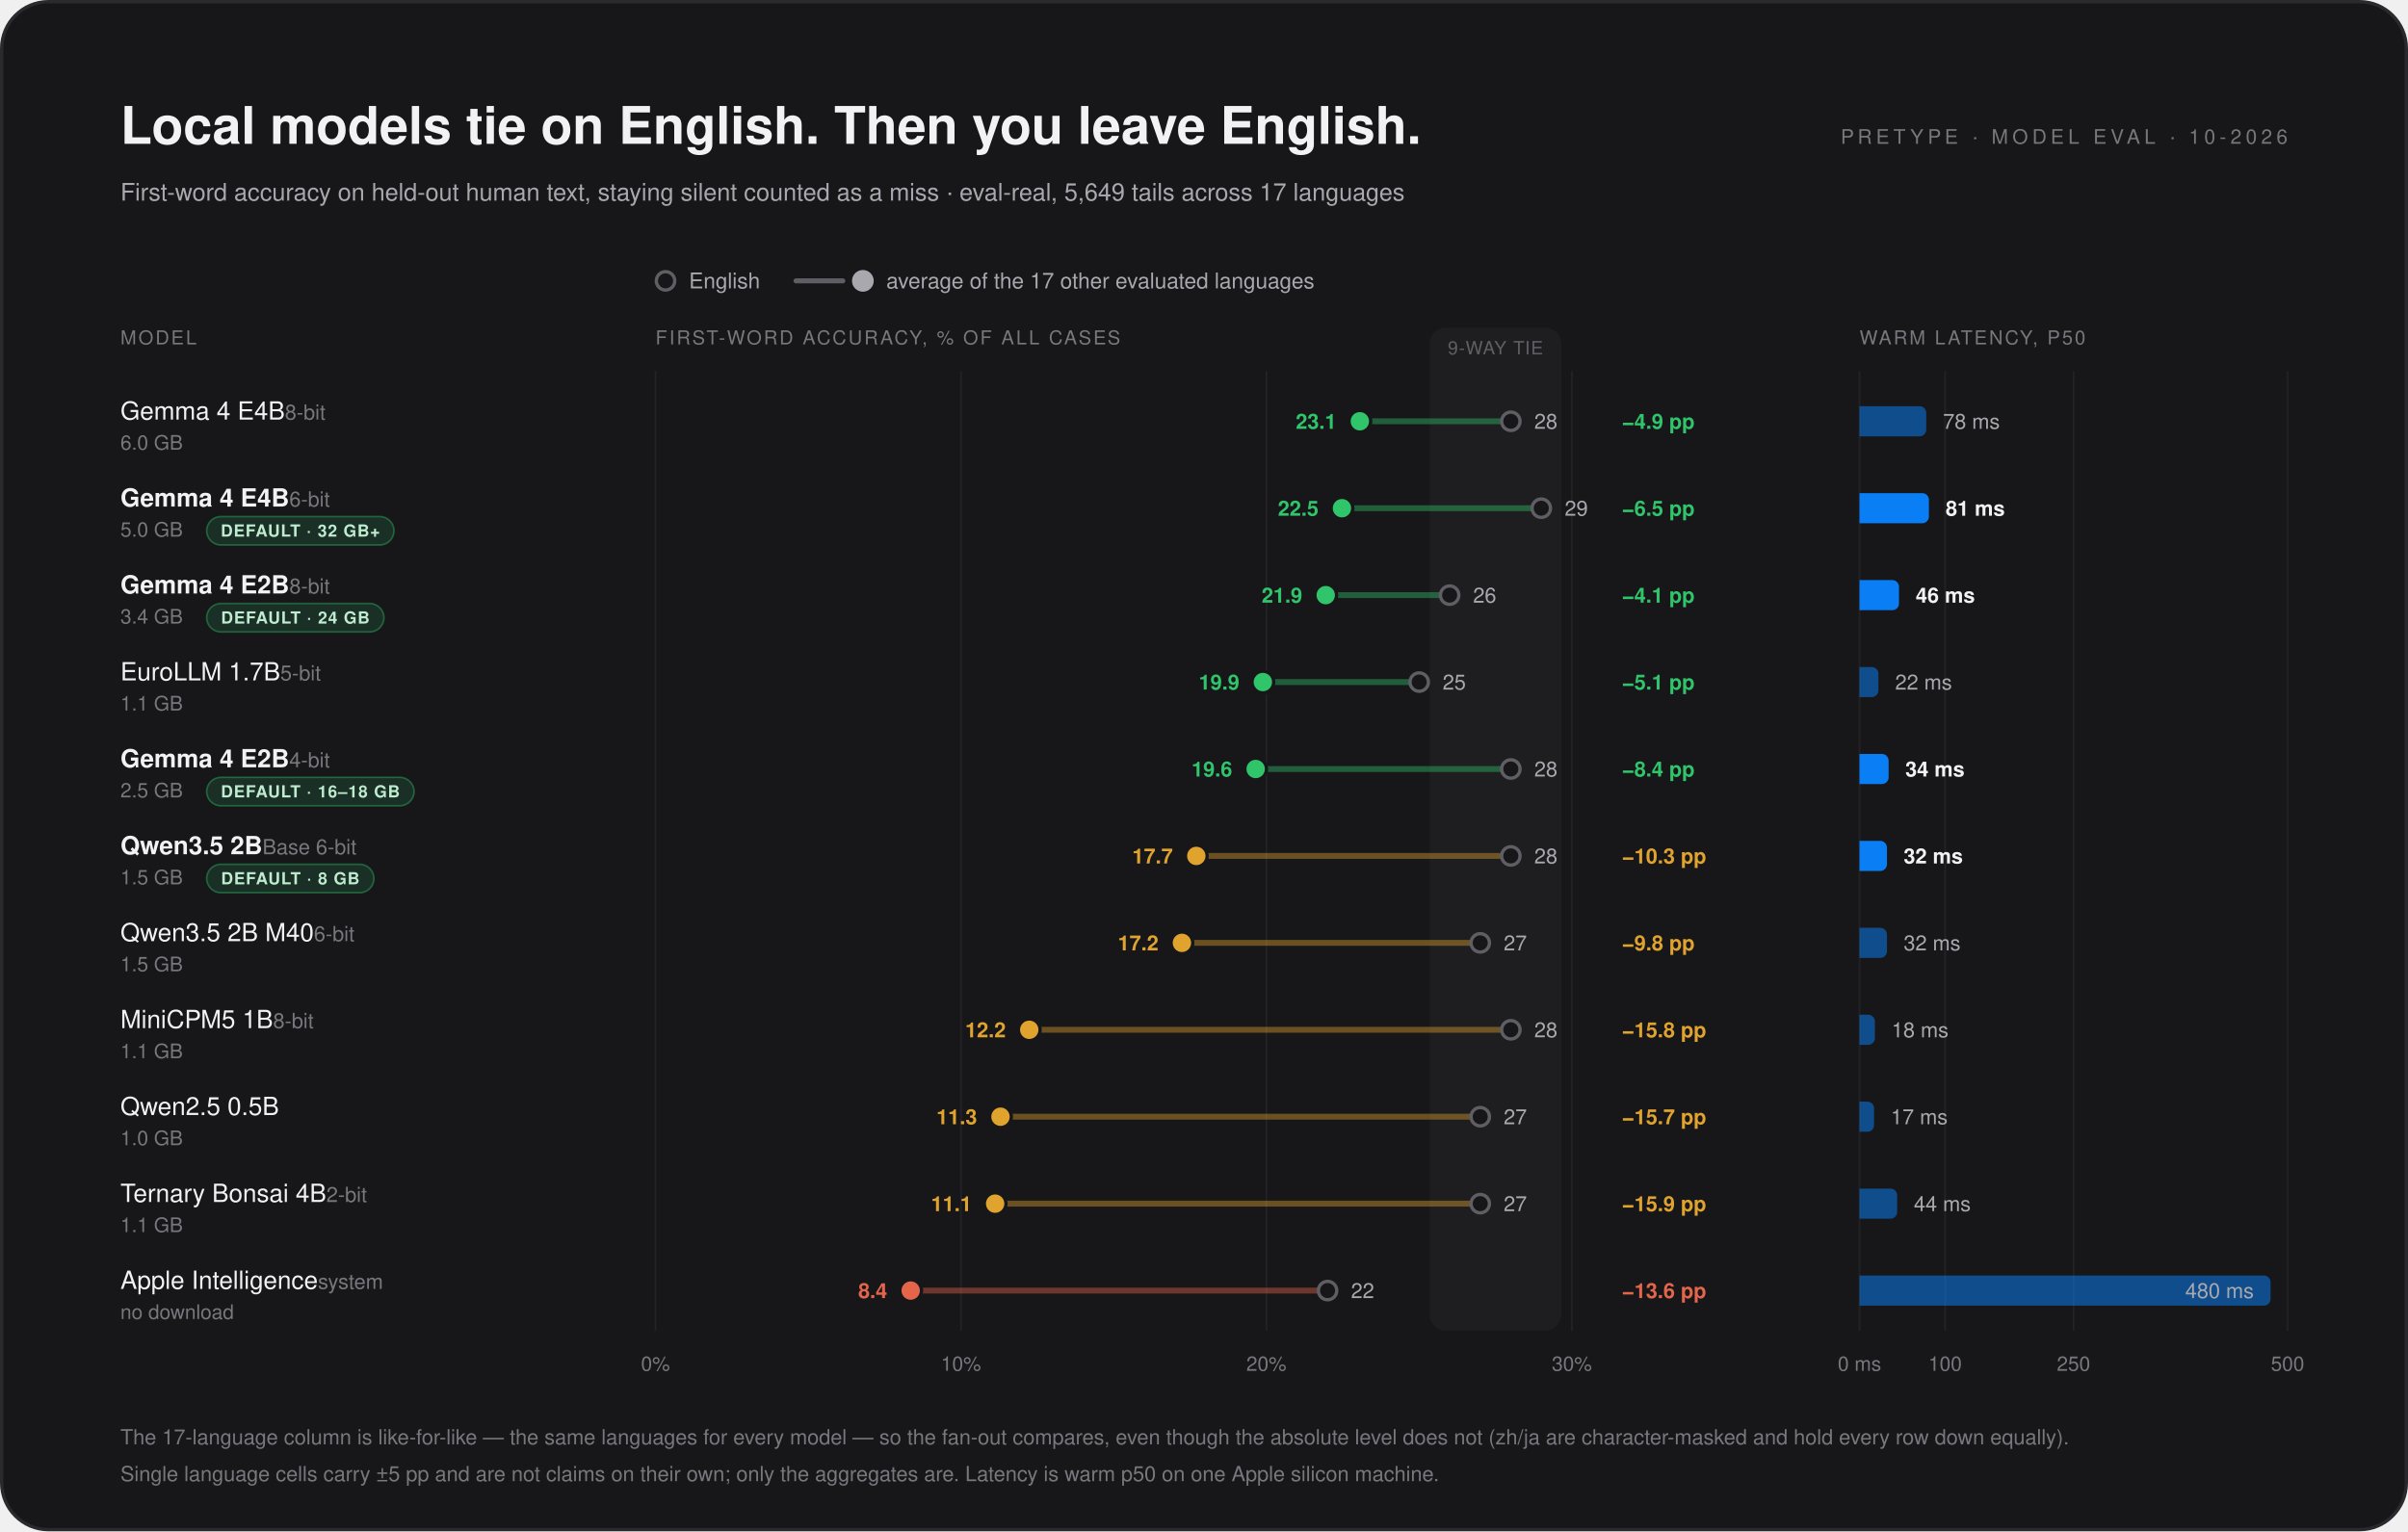
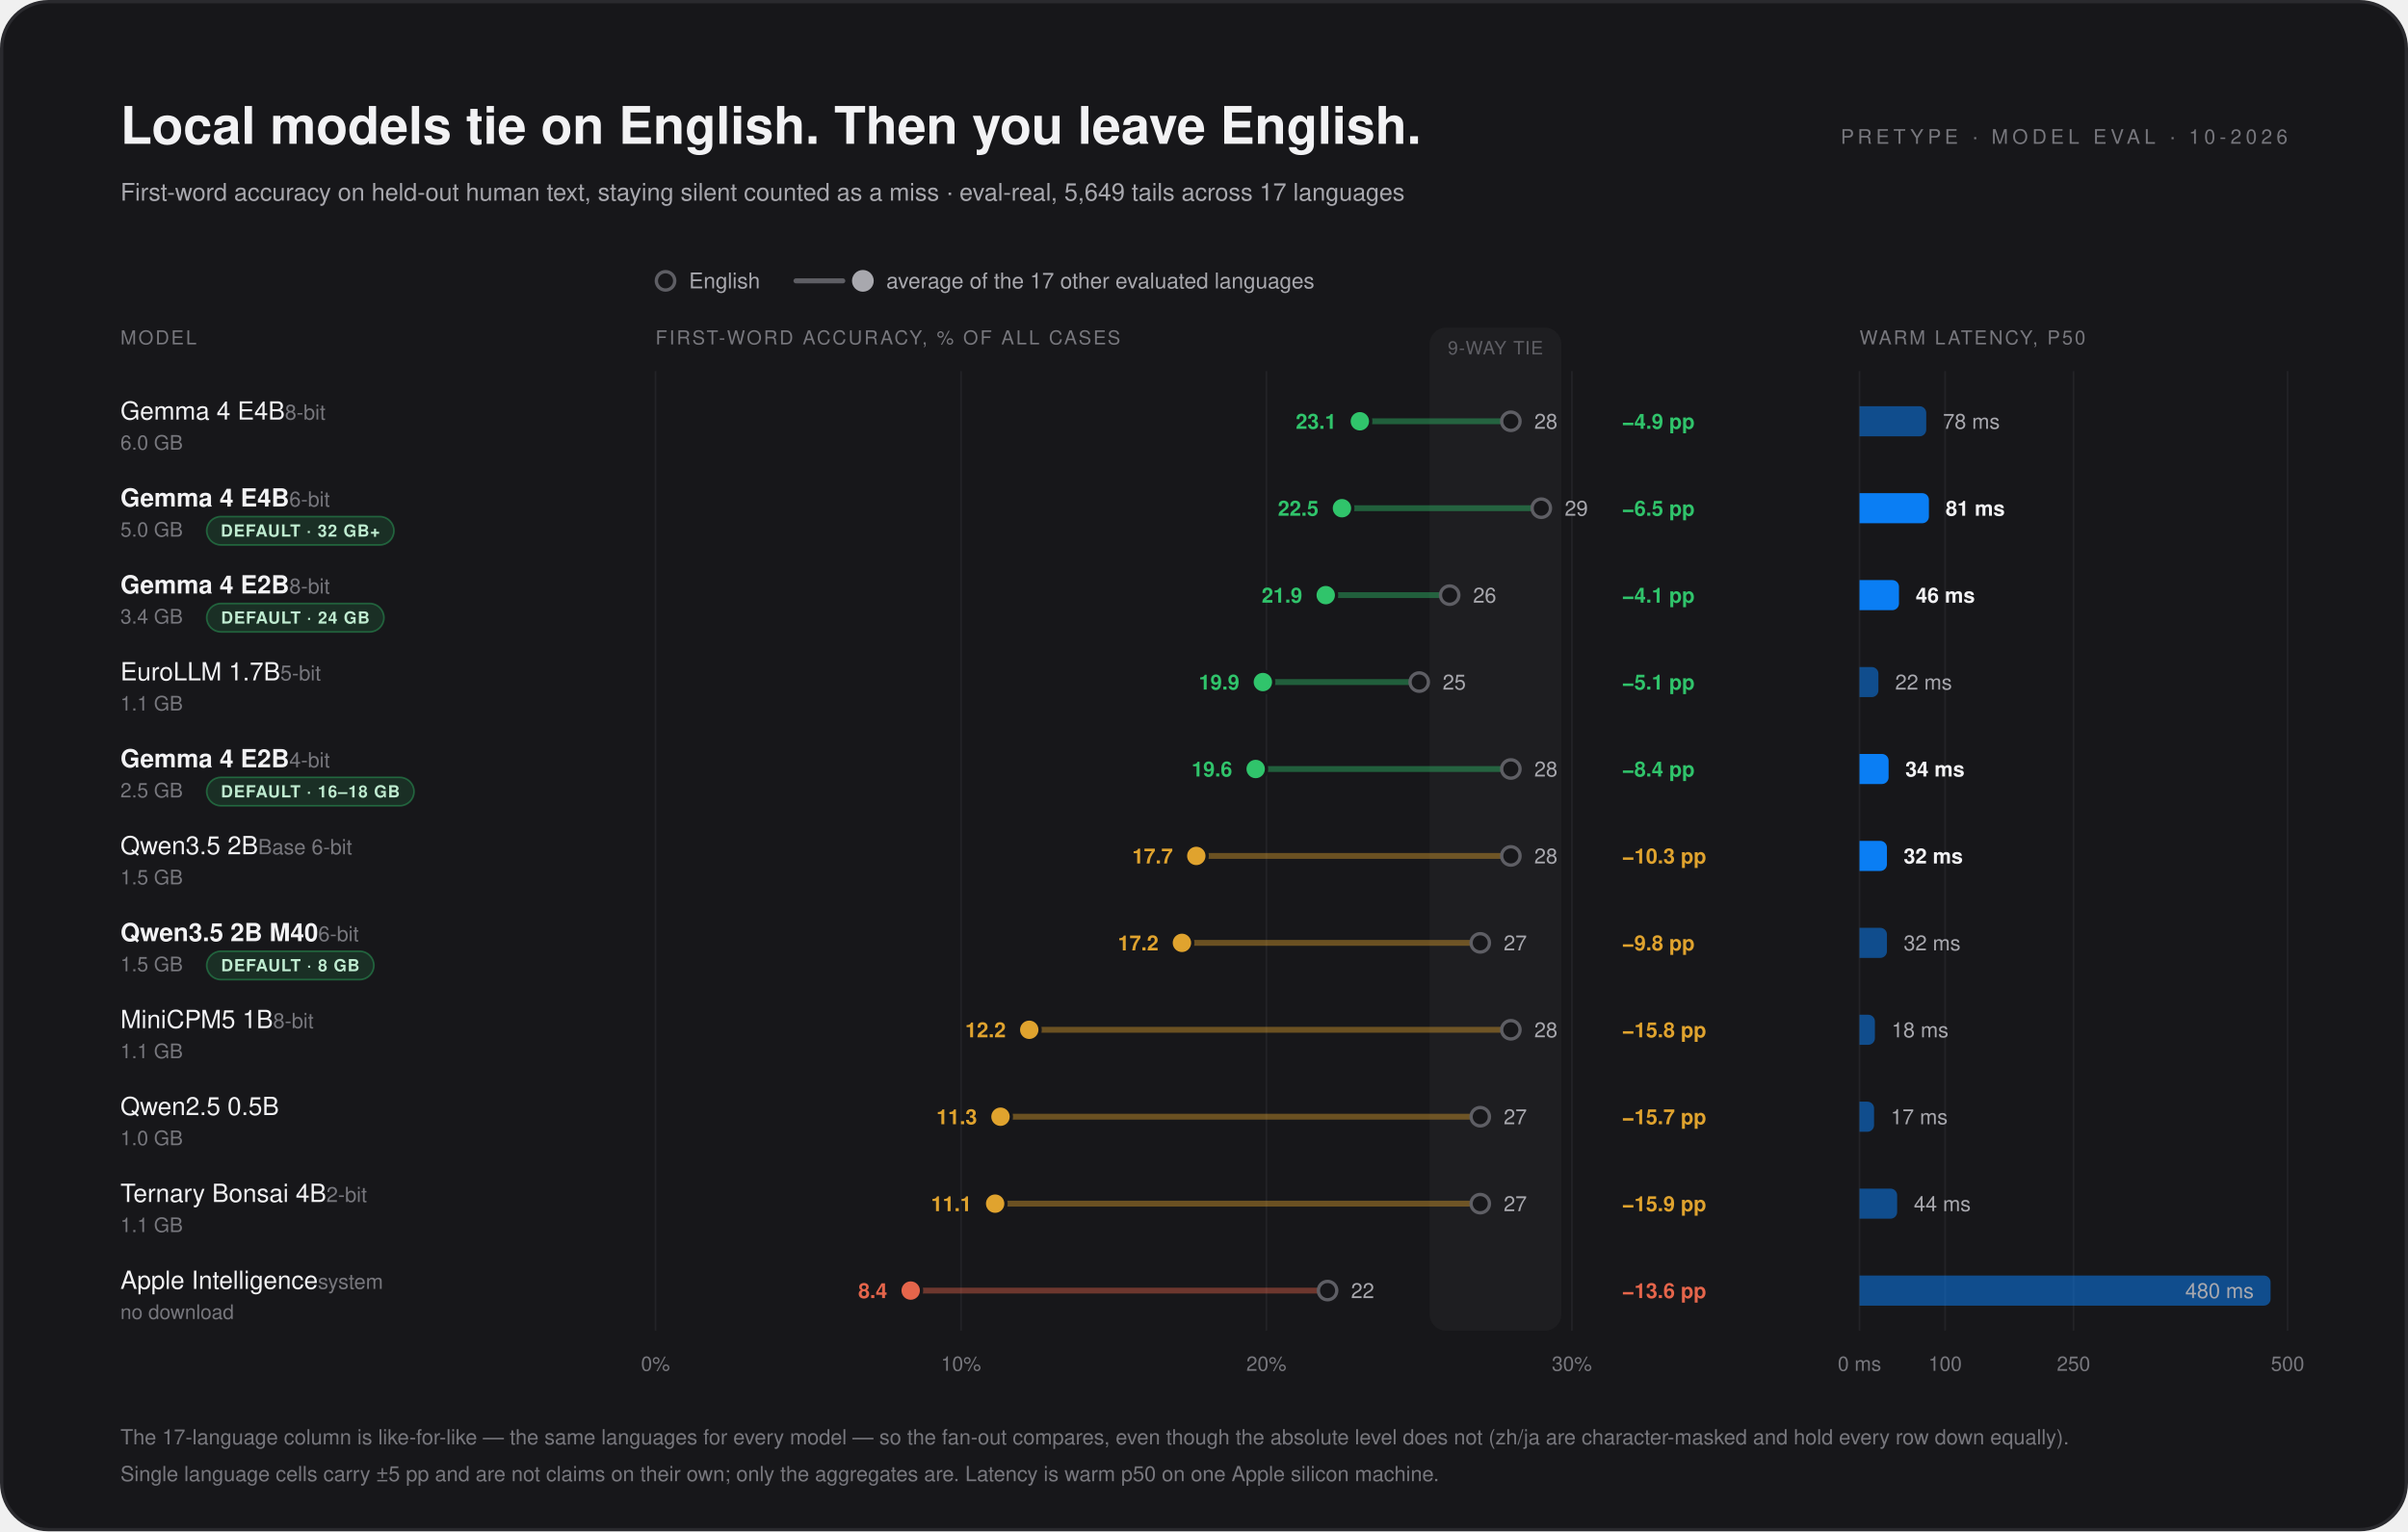
<svg xmlns="http://www.w3.org/2000/svg" viewBox="0 0 1440 916" font-family="-apple-system,'SF Pro Text','Segoe UI',Helvetica,Arial,sans-serif" role="img" aria-label="Model catalog chart: on English 9 downloadable models score 26 to 29 percent first-word accuracy, a statistical tie, EuroLLM 1.7B 25 percent and Apple Intelligence 22 percent; averaged over 17 other languages they fan out from 23.1 percent (Gemma 4 E4B) down to 8.4 percent (Apple Intelligence). Latency spans 17 ms to 480 ms.">
  <rect x="1" y="1" width="1438" height="914" rx="28" fill="#17171A" stroke="#2A2A2E" stroke-width="2" />
  <text x="72" y="86" font-size="31" font-weight="650" fill="#F2F2F4">Local models tie on English. Then you leave English.</text>
  <text x="72" y="120" font-size="14.5" fill="#A8A8AE">First-word accuracy on held-out human text, staying silent counted as a miss · eval-real, 5,649 tails across 17 languages</text>
  <text x="1368" y="86" font-size="12" letter-spacing="2.5" text-anchor="end" fill="#77777D">PRETYPE · MODEL EVAL · 10-2026</text>
  <circle cx="398" cy="168" r="5.5" fill="#17171A" stroke="#5E5E64" stroke-width="2" />
  <text x="412" y="172.5" font-size="13" fill="#A8A8AE">English</text>
  <line x1="476" y1="168" x2="504" y2="168" stroke="#5E5E64" stroke-width="3" stroke-linecap="round" />
  <circle cx="516" cy="168" r="6.5" fill="#A8A8AE" />
  <text x="530" y="172.5" font-size="13" fill="#A8A8AE">average of the 17 other evaluated languages</text>
  <text x="72" y="206" font-size="11.5" letter-spacing="1.2" fill="#77777D">MODEL</text>
  <text x="392" y="206" font-size="11.5" letter-spacing="1.2" fill="#77777D">FIRST-WORD ACCURACY, % OF ALL CASES</text>
  <text x="1112" y="206" font-size="11.5" letter-spacing="1.2" fill="#77777D">WARM LATENCY, P50</text>
  <line x1="392.0" y1="222" x2="392.0" y2="796" stroke="#232327" stroke-width="1" />
  <text x="392.0" y="820" font-size="12" text-anchor="middle" fill="#77777D">0%</text>
  <line x1="574.7" y1="222" x2="574.7" y2="796" stroke="#232327" stroke-width="1" />
  <text x="574.7" y="820" font-size="12" text-anchor="middle" fill="#77777D">10%</text>
  <line x1="757.3" y1="222" x2="757.3" y2="796" stroke="#232327" stroke-width="1" />
  <text x="757.3" y="820" font-size="12" text-anchor="middle" fill="#77777D">20%</text>
  <line x1="940.0" y1="222" x2="940.0" y2="796" stroke="#232327" stroke-width="1" />
  <text x="940.0" y="820" font-size="12" text-anchor="middle" fill="#77777D">30%</text>
  <line x1="1112.0" y1="222" x2="1112.0" y2="796" stroke="#232327" stroke-width="1" />
  <text x="1112.0" y="820" font-size="12" text-anchor="middle" fill="#77777D">0 ms</text>
  <line x1="1163.2" y1="222" x2="1163.2" y2="796" stroke="#232327" stroke-width="1" />
  <text x="1163.2" y="820" font-size="12" text-anchor="middle" fill="#77777D">100</text>
  <line x1="1240.0" y1="222" x2="1240.0" y2="796" stroke="#232327" stroke-width="1" />
  <text x="1240.0" y="820" font-size="12" text-anchor="middle" fill="#77777D">250</text>
  <line x1="1368.0" y1="222" x2="1368.0" y2="796" stroke="#232327" stroke-width="1" />
  <text x="1368.0" y="820" font-size="12" text-anchor="middle" fill="#77777D">500</text>
  <rect x="854.9" y="196" width="78.8" height="600" rx="10" fill="#FFFFFF" fill-opacity="0.035" />
  <text x="894.3" y="212" font-size="11" letter-spacing="0.5" text-anchor="middle" fill="#5E5E64">9-WAY TIE</text>
  <text x="72" y="251" font-size="15" font-weight="500" fill="#F2F2F4">Gemma 4 E4B<tspan font-size="12.5" font-weight="400" fill="#77777D"> 8-bit</tspan>
  </text>
  <text x="72" y="269" font-size="12" fill="#77777D">6.0 GB</text>
  <line x1="813.2" y1="252" x2="903.5" y2="252" stroke="#30C46B" stroke-opacity="0.42" stroke-width="3.5" stroke-linecap="round" />
  <circle cx="903.5" cy="252" r="5.5" fill="#17171A" stroke="#5E5E64" stroke-width="2" />
  <circle cx="813.2" cy="252" r="6.5" fill="#30C46B" stroke="#17171A" stroke-width="2" />
  <text x="799.2" y="256.5" font-size="12.5" font-weight="600" text-anchor="end" fill="#30C46B">23.1</text>
  <text x="917.5" y="256.5" font-size="12.5" fill="#A8A8AE">28</text>
  <text x="970" y="256.5" font-size="12.5" font-weight="600" fill="#30C46B">−4.9 pp</text>
  <path d="M 1112 243 h 35.9 a 4 4 0 0 1 4 4 v 10 a 4 4 0 0 1 -4 4 h -35.9 z" fill="#0A84FF" fill-opacity="0.5" />
  <text x="1161.9" y="256.5" font-size="12.5" font-weight="400" text-anchor="start" fill="#A8A8AE">78 ms</text>
  <text x="72" y="303" font-size="15" font-weight="650" fill="#F2F2F4">Gemma 4 E4B<tspan font-size="12.5" font-weight="400" fill="#77777D"> 6-bit</tspan>
  </text>
  <text x="72" y="321" font-size="12" fill="#77777D">5.0 GB</text>
  <rect x="123.6" y="309" width="112.0" height="17" rx="8.5" fill="#30C46B" fill-opacity="0.14" stroke="#30C46B" stroke-opacity="0.4" stroke-width="1" />
  <text x="179.6" y="321" font-size="10" font-weight="600" letter-spacing="0.5" text-anchor="middle" fill="#BFEBD0">DEFAULT · 32 GB+</text>
  <line x1="802.5" y1="304" x2="921.7" y2="304" stroke="#30C46B" stroke-opacity="0.42" stroke-width="3.5" stroke-linecap="round" />
  <circle cx="921.7" cy="304" r="5.5" fill="#17171A" stroke="#5E5E64" stroke-width="2" />
  <circle cx="802.5" cy="304" r="6.5" fill="#30C46B" stroke="#17171A" stroke-width="2" />
  <text x="788.5" y="308.5" font-size="12.5" font-weight="600" text-anchor="end" fill="#30C46B">22.5</text>
  <text x="935.7" y="308.5" font-size="12.5" fill="#A8A8AE">29</text>
  <text x="970" y="308.5" font-size="12.5" font-weight="600" fill="#30C46B">−6.5 pp</text>
  <path d="M 1112 295 h 37.5 a 4 4 0 0 1 4 4 v 10 a 4 4 0 0 1 -4 4 h -37.5 z" fill="#0A84FF" fill-opacity="0.95" />
  <text x="1163.5" y="308.5" font-size="12.5" font-weight="600" text-anchor="start" fill="#F2F2F4">81 ms</text>
  <text x="72" y="355" font-size="15" font-weight="650" fill="#F2F2F4">Gemma 4 E2B<tspan font-size="12.5" font-weight="400" fill="#77777D"> 8-bit</tspan>
  </text>
  <text x="72" y="373" font-size="12" fill="#77777D">3.4 GB</text>
  <rect x="123.6" y="361" width="106.0" height="17" rx="8.5" fill="#30C46B" fill-opacity="0.14" stroke="#30C46B" stroke-opacity="0.4" stroke-width="1" />
  <text x="176.6" y="373" font-size="10" font-weight="600" letter-spacing="0.5" text-anchor="middle" fill="#BFEBD0">DEFAULT · 24 GB</text>
  <line x1="792.8" y1="356" x2="866.9" y2="356" stroke="#30C46B" stroke-opacity="0.42" stroke-width="3.5" stroke-linecap="round" />
  <circle cx="866.9" cy="356" r="5.5" fill="#17171A" stroke="#5E5E64" stroke-width="2" />
  <circle cx="792.8" cy="356" r="6.5" fill="#30C46B" stroke="#17171A" stroke-width="2" />
  <text x="778.8" y="360.5" font-size="12.5" font-weight="600" text-anchor="end" fill="#30C46B">21.9</text>
  <text x="880.9" y="360.5" font-size="12.5" fill="#A8A8AE">26</text>
  <text x="970" y="360.5" font-size="12.5" font-weight="600" fill="#30C46B">−4.1 pp</text>
  <path d="M 1112 347 h 19.6 a 4 4 0 0 1 4 4 v 10 a 4 4 0 0 1 -4 4 h -19.6 z" fill="#0A84FF" fill-opacity="0.95" />
  <text x="1145.6" y="360.5" font-size="12.5" font-weight="600" text-anchor="start" fill="#F2F2F4">46 ms</text>
  <text x="72" y="407" font-size="15" font-weight="500" fill="#F2F2F4">EuroLLM 1.7B<tspan font-size="12.5" font-weight="400" fill="#77777D"> 5-bit</tspan>
  </text>
  <text x="72" y="425" font-size="12" fill="#77777D">1.1 GB</text>
  <line x1="755.2" y1="408" x2="848.7" y2="408" stroke="#30C46B" stroke-opacity="0.42" stroke-width="3.5" stroke-linecap="round" />
  <circle cx="848.7" cy="408" r="5.5" fill="#17171A" stroke="#5E5E64" stroke-width="2" />
  <circle cx="755.2" cy="408" r="6.5" fill="#30C46B" stroke="#17171A" stroke-width="2" />
  <text x="741.2" y="412.5" font-size="12.5" font-weight="600" text-anchor="end" fill="#30C46B">19.9</text>
  <text x="862.7" y="412.5" font-size="12.5" fill="#A8A8AE">25</text>
  <text x="970" y="412.5" font-size="12.5" font-weight="600" fill="#30C46B">−5.1 pp</text>
  <path d="M 1112 399 h 7.3 a 4 4 0 0 1 4 4 v 10 a 4 4 0 0 1 -4 4 h -7.3 z" fill="#0A84FF" fill-opacity="0.5" />
  <text x="1133.3" y="412.5" font-size="12.5" font-weight="400" text-anchor="start" fill="#A8A8AE">22 ms</text>
  <text x="72" y="459" font-size="15" font-weight="650" fill="#F2F2F4">Gemma 4 E2B<tspan font-size="12.5" font-weight="400" fill="#77777D"> 4-bit</tspan>
  </text>
  <text x="72" y="477" font-size="12" fill="#77777D">2.5 GB</text>
  <rect x="123.6" y="465" width="124.0" height="17" rx="8.5" fill="#30C46B" fill-opacity="0.14" stroke="#30C46B" stroke-opacity="0.4" stroke-width="1" />
  <text x="185.6" y="477" font-size="10" font-weight="600" letter-spacing="0.5" text-anchor="middle" fill="#BFEBD0">DEFAULT · 16–18 GB</text>
  <line x1="750.9" y1="460" x2="903.5" y2="460" stroke="#30C46B" stroke-opacity="0.42" stroke-width="3.5" stroke-linecap="round" />
  <circle cx="903.5" cy="460" r="5.5" fill="#17171A" stroke="#5E5E64" stroke-width="2" />
  <circle cx="750.9" cy="460" r="6.5" fill="#30C46B" stroke="#17171A" stroke-width="2" />
  <text x="736.9" y="464.5" font-size="12.5" font-weight="600" text-anchor="end" fill="#30C46B">19.6</text>
  <text x="917.5" y="464.5" font-size="12.5" fill="#A8A8AE">28</text>
  <text x="970" y="464.5" font-size="12.5" font-weight="600" fill="#30C46B">−8.4 pp</text>
  <path d="M 1112 451 h 13.4 a 4 4 0 0 1 4 4 v 10 a 4 4 0 0 1 -4 4 h -13.4 z" fill="#0A84FF" fill-opacity="0.95" />
  <text x="1139.4" y="464.5" font-size="12.5" font-weight="600" text-anchor="start" fill="#F2F2F4">34 ms</text>
-   <text x="72" y="511" font-size="15" font-weight="650" fill="#F2F2F4">Qwen3.5 2B<tspan font-size="12.5" font-weight="400" fill="#77777D"> Base 6-bit</tspan>
+   <text x="72" y="511" font-size="15" font-weight="500" fill="#F2F2F4">Qwen3.5 2B<tspan font-size="12.5" font-weight="400" fill="#77777D"> Base 6-bit</tspan>
  </text>
  <text x="72" y="529" font-size="12" fill="#77777D">1.5 GB</text>
-   <rect x="123.6" y="517" width="100.0" height="17" rx="8.5" fill="#30C46B" fill-opacity="0.14" stroke="#30C46B" stroke-opacity="0.4" stroke-width="1" />
-   <text x="173.6" y="529" font-size="10" font-weight="600" letter-spacing="0.5" text-anchor="middle" fill="#BFEBD0">DEFAULT · 8 GB</text>
  <line x1="715.4" y1="512" x2="903.5" y2="512" stroke="#E0A32E" stroke-opacity="0.42" stroke-width="3.5" stroke-linecap="round" />
  <circle cx="903.5" cy="512" r="5.5" fill="#17171A" stroke="#5E5E64" stroke-width="2" />
  <circle cx="715.4" cy="512" r="6.5" fill="#E0A32E" stroke="#17171A" stroke-width="2" />
  <text x="701.4" y="516.5" font-size="12.5" font-weight="600" text-anchor="end" fill="#E0A32E">17.7</text>
  <text x="917.5" y="516.5" font-size="12.5" fill="#A8A8AE">28</text>
  <text x="970" y="516.5" font-size="12.5" font-weight="600" fill="#E0A32E">−10.3 pp</text>
  <path d="M 1112 503 h 12.4 a 4 4 0 0 1 4 4 v 10 a 4 4 0 0 1 -4 4 h -12.4 z" fill="#0A84FF" fill-opacity="0.95" />
  <text x="1138.4" y="516.5" font-size="12.5" font-weight="600" text-anchor="start" fill="#F2F2F4">32 ms</text>
-   <text x="72" y="563" font-size="15" font-weight="500" fill="#F2F2F4">Qwen3.5 2B M40<tspan font-size="12.5" font-weight="400" fill="#77777D"> 6-bit</tspan>
+   <text x="72" y="563" font-size="15" font-weight="650" fill="#F2F2F4">Qwen3.5 2B M40<tspan font-size="12.5" font-weight="400" fill="#77777D"> 6-bit</tspan>
  </text>
  <text x="72" y="581" font-size="12" fill="#77777D">1.5 GB</text>
+   <rect x="123.6" y="569" width="100.0" height="17" rx="8.5" fill="#30C46B" fill-opacity="0.14" stroke="#30C46B" stroke-opacity="0.4" stroke-width="1" />
+   <text x="173.6" y="581" font-size="10" font-weight="600" letter-spacing="0.5" text-anchor="middle" fill="#BFEBD0">DEFAULT · 8 GB</text>
  <line x1="706.8" y1="564" x2="885.2" y2="564" stroke="#E0A32E" stroke-opacity="0.42" stroke-width="3.5" stroke-linecap="round" />
  <circle cx="885.2" cy="564" r="5.5" fill="#17171A" stroke="#5E5E64" stroke-width="2" />
  <circle cx="706.8" cy="564" r="6.5" fill="#E0A32E" stroke="#17171A" stroke-width="2" />
  <text x="692.8" y="568.5" font-size="12.5" font-weight="600" text-anchor="end" fill="#E0A32E">17.2</text>
  <text x="899.2" y="568.5" font-size="12.5" fill="#A8A8AE">27</text>
  <text x="970" y="568.5" font-size="12.5" font-weight="600" fill="#E0A32E">−9.8 pp</text>
  <path d="M 1112 555 h 12.4 a 4 4 0 0 1 4 4 v 10 a 4 4 0 0 1 -4 4 h -12.4 z" fill="#0A84FF" fill-opacity="0.5" />
  <text x="1138.4" y="568.5" font-size="12.5" font-weight="400" text-anchor="start" fill="#A8A8AE">32 ms</text>
  <text x="72" y="615" font-size="15" font-weight="500" fill="#F2F2F4">MiniCPM5 1B<tspan font-size="12.5" font-weight="400" fill="#77777D"> 8-bit</tspan>
  </text>
  <text x="72" y="633" font-size="12" fill="#77777D">1.1 GB</text>
  <line x1="615.5" y1="616" x2="903.5" y2="616" stroke="#E0A32E" stroke-opacity="0.42" stroke-width="3.5" stroke-linecap="round" />
  <circle cx="903.5" cy="616" r="5.5" fill="#17171A" stroke="#5E5E64" stroke-width="2" />
  <circle cx="615.5" cy="616" r="6.5" fill="#E0A32E" stroke="#17171A" stroke-width="2" />
  <text x="601.5" y="620.5" font-size="12.5" font-weight="600" text-anchor="end" fill="#E0A32E">12.2</text>
  <text x="917.5" y="620.5" font-size="12.5" fill="#A8A8AE">28</text>
  <text x="970" y="620.5" font-size="12.5" font-weight="600" fill="#E0A32E">−15.8 pp</text>
  <path d="M 1112 607 h 5.2 a 4 4 0 0 1 4 4 v 10 a 4 4 0 0 1 -4 4 h -5.2 z" fill="#0A84FF" fill-opacity="0.5" />
  <text x="1131.2" y="620.5" font-size="12.5" font-weight="400" text-anchor="start" fill="#A8A8AE">18 ms</text>
  <text x="72" y="667" font-size="15" font-weight="500" fill="#F2F2F4">Qwen2.5 0.5B</text>
  <text x="72" y="685" font-size="12" fill="#77777D">1.0 GB</text>
  <line x1="598.3" y1="668" x2="885.2" y2="668" stroke="#E0A32E" stroke-opacity="0.42" stroke-width="3.5" stroke-linecap="round" />
  <circle cx="885.2" cy="668" r="5.5" fill="#17171A" stroke="#5E5E64" stroke-width="2" />
  <circle cx="598.3" cy="668" r="6.5" fill="#E0A32E" stroke="#17171A" stroke-width="2" />
  <text x="584.3" y="672.5" font-size="12.5" font-weight="600" text-anchor="end" fill="#E0A32E">11.3</text>
  <text x="899.2" y="672.5" font-size="12.5" fill="#A8A8AE">27</text>
  <text x="970" y="672.5" font-size="12.5" font-weight="600" fill="#E0A32E">−15.7 pp</text>
  <path d="M 1112 659 h 4.7 a 4 4 0 0 1 4 4 v 10 a 4 4 0 0 1 -4 4 h -4.7 z" fill="#0A84FF" fill-opacity="0.5" />
  <text x="1130.7" y="672.5" font-size="12.5" font-weight="400" text-anchor="start" fill="#A8A8AE">17 ms</text>
  <text x="72" y="719" font-size="15" font-weight="500" fill="#F2F2F4">Ternary Bonsai 4B<tspan font-size="12.5" font-weight="400" fill="#77777D"> 2-bit</tspan>
  </text>
  <text x="72" y="737" font-size="12" fill="#77777D">1.1 GB</text>
  <line x1="595.1" y1="720" x2="885.2" y2="720" stroke="#E0A32E" stroke-opacity="0.42" stroke-width="3.5" stroke-linecap="round" />
  <circle cx="885.2" cy="720" r="5.5" fill="#17171A" stroke="#5E5E64" stroke-width="2" />
  <circle cx="595.1" cy="720" r="6.5" fill="#E0A32E" stroke="#17171A" stroke-width="2" />
  <text x="581.1" y="724.5" font-size="12.5" font-weight="600" text-anchor="end" fill="#E0A32E">11.1</text>
  <text x="899.2" y="724.5" font-size="12.5" fill="#A8A8AE">27</text>
  <text x="970" y="724.5" font-size="12.5" font-weight="600" fill="#E0A32E">−15.9 pp</text>
  <path d="M 1112 711 h 18.5 a 4 4 0 0 1 4 4 v 10 a 4 4 0 0 1 -4 4 h -18.5 z" fill="#0A84FF" fill-opacity="0.5" />
  <text x="1144.5" y="724.5" font-size="12.5" font-weight="400" text-anchor="start" fill="#A8A8AE">44 ms</text>
  <text x="72" y="771" font-size="15" font-weight="500" fill="#F2F2F4">Apple Intelligence<tspan font-size="12.5" font-weight="400" fill="#77777D"> system</tspan>
  </text>
  <text x="72" y="789" font-size="12" fill="#77777D">no download</text>
  <line x1="544.6" y1="772" x2="793.9" y2="772" stroke="#E5654B" stroke-opacity="0.42" stroke-width="3.5" stroke-linecap="round" />
  <circle cx="793.9" cy="772" r="5.5" fill="#17171A" stroke="#5E5E64" stroke-width="2" />
  <circle cx="544.6" cy="772" r="6.5" fill="#E5654B" stroke="#17171A" stroke-width="2" />
  <text x="530.6" y="776.5" font-size="12.5" font-weight="600" text-anchor="end" fill="#E5654B">8.4</text>
  <text x="807.9" y="776.5" font-size="12.5" fill="#A8A8AE">22</text>
  <text x="970" y="776.5" font-size="12.5" font-weight="600" fill="#E5654B">−13.6 pp</text>
  <path d="M 1112 763 h 241.8 a 4 4 0 0 1 4 4 v 10 a 4 4 0 0 1 -4 4 h -241.8 z" fill="#0A84FF" fill-opacity="0.5" />
  <text x="1347.8" y="776.5" font-size="12.5" font-weight="400" text-anchor="end" fill="#A8A8AE">480 ms</text>
  <text x="72" y="864" font-size="12.5" fill="#77777D">The 17-language column is like-for-like — the same languages for every model — so the fan-out compares, even though the absolute level does not (zh/ja are character-masked and hold every row down equally).</text>
  <text x="72" y="886" font-size="12.5" fill="#77777D">Single language cells carry ±5 pp and are not claims on their own; only the aggregates are. Latency is warm p50 on one Apple silicon machine.</text>
</svg>
